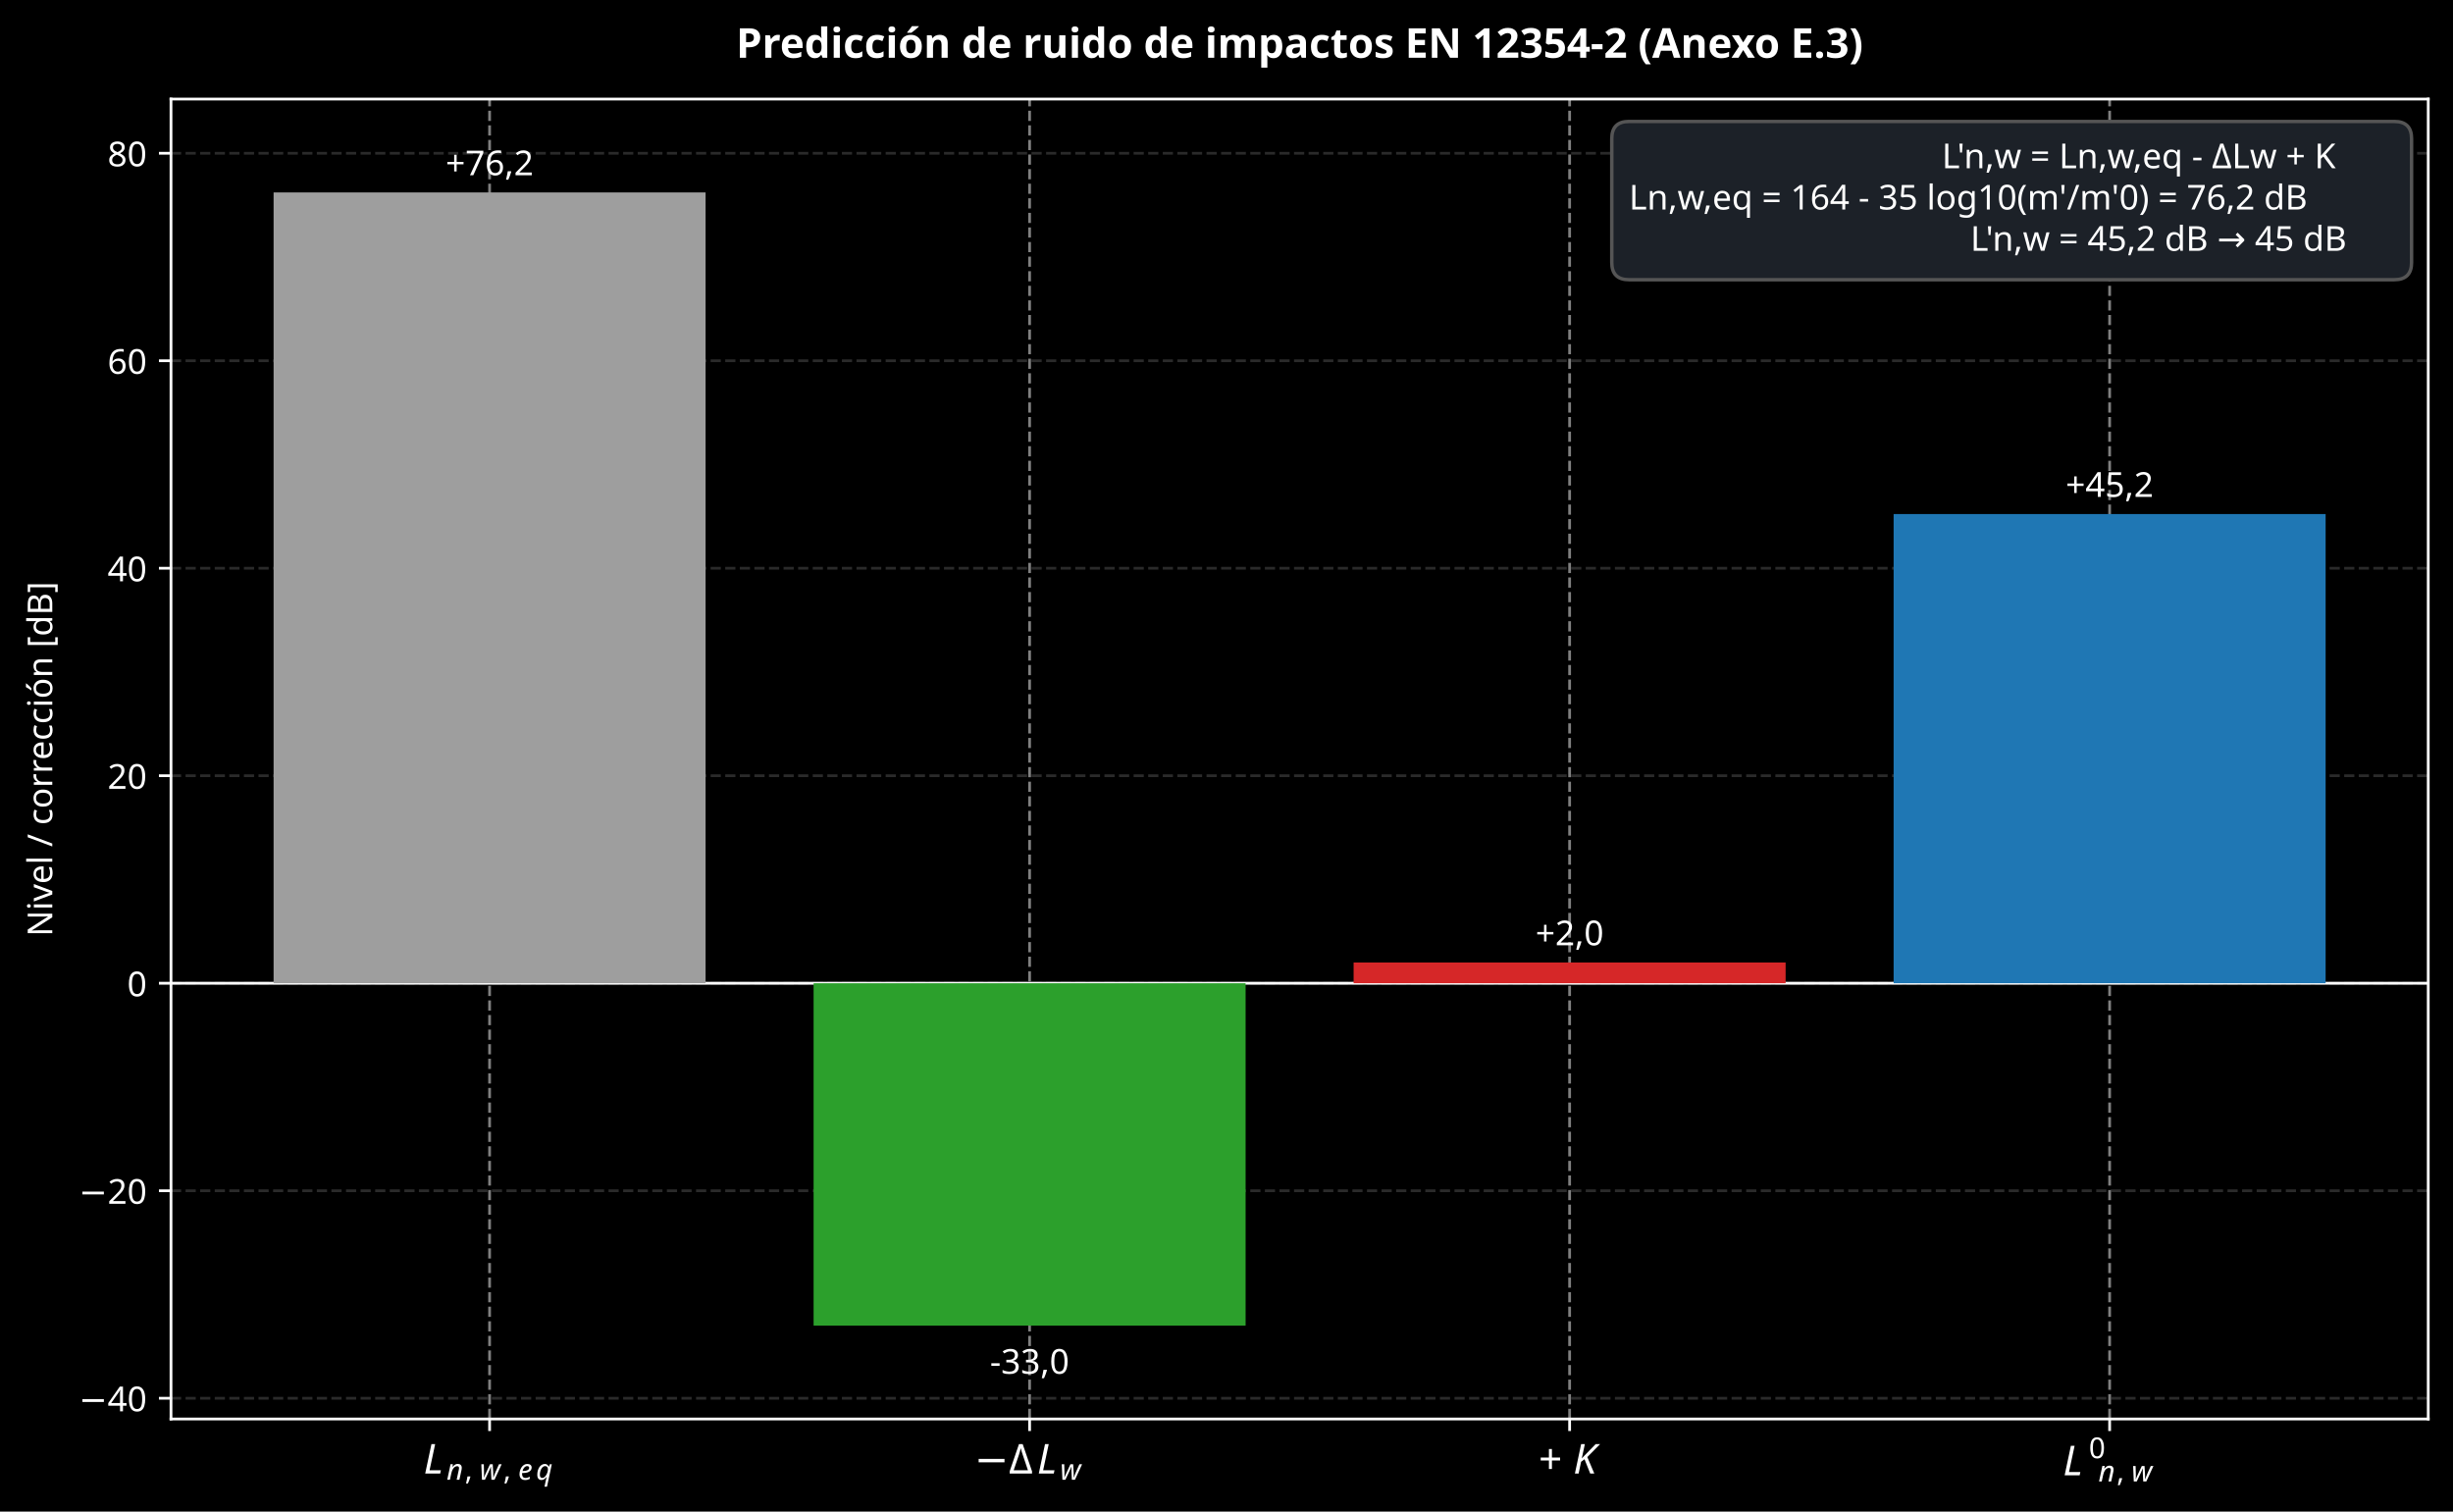
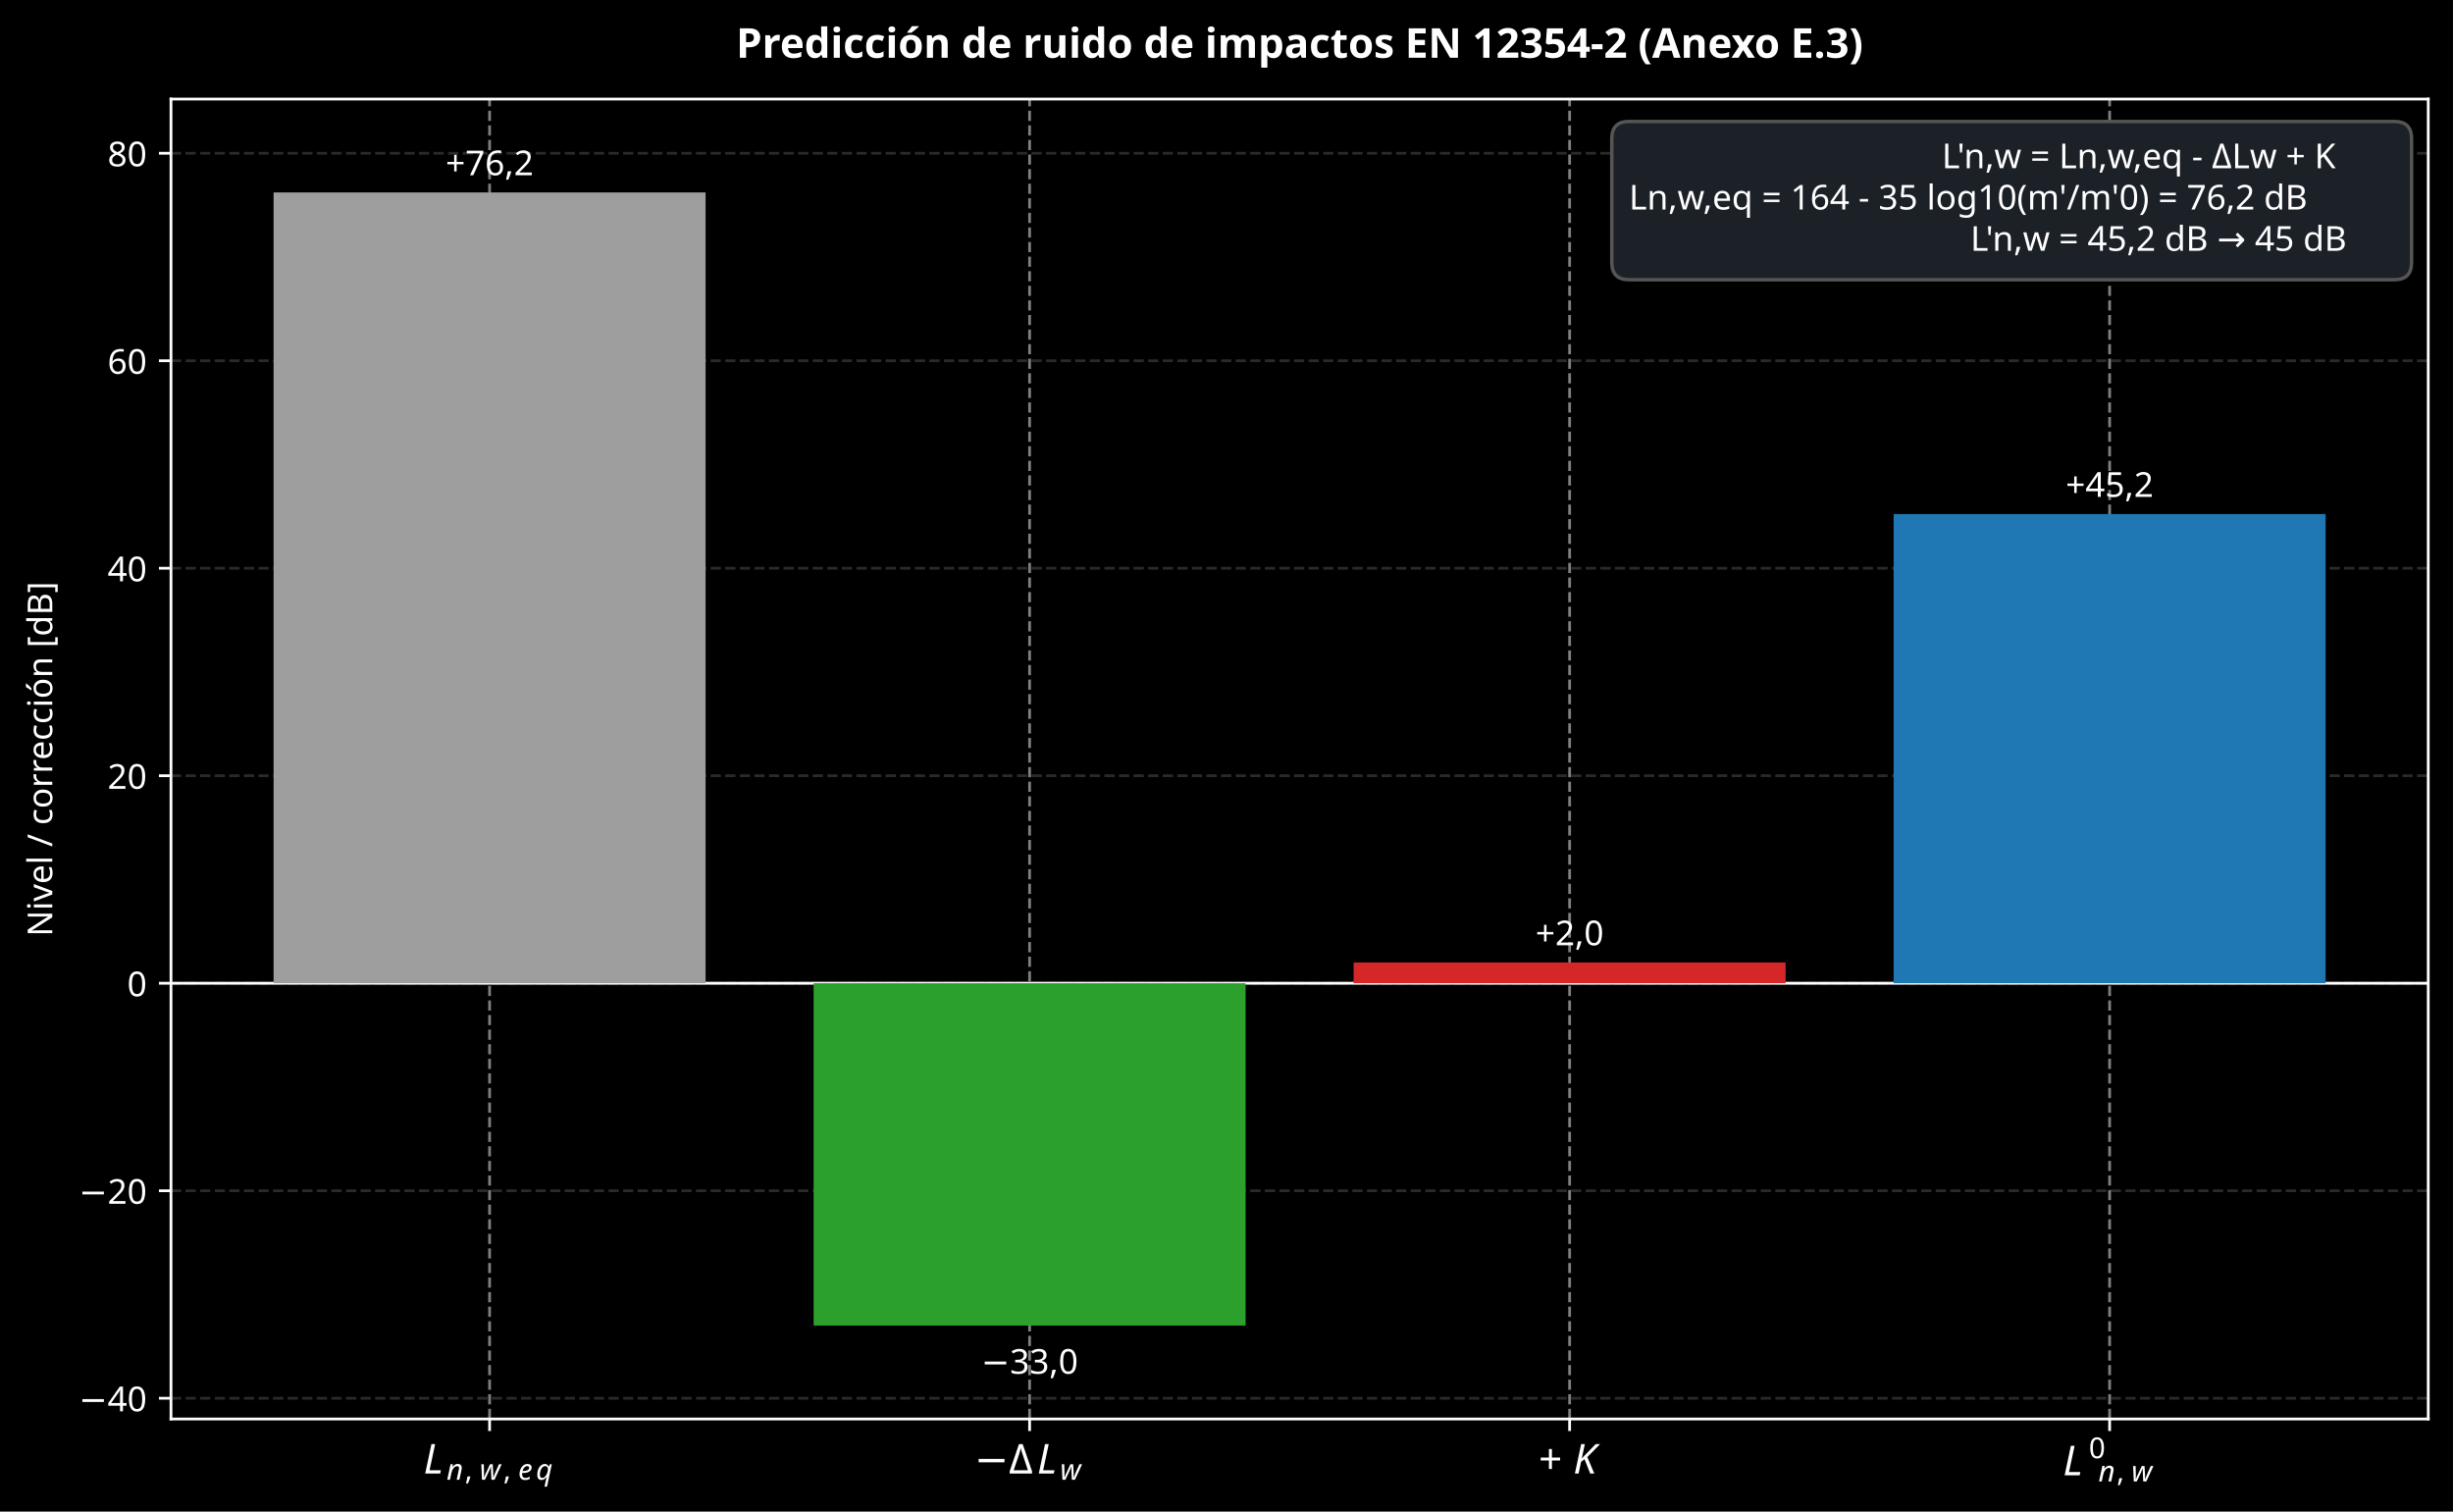
<svg xmlns="http://www.w3.org/2000/svg" xmlns:xlink="http://www.w3.org/1999/xlink" width="713.103pt" height="439.433pt" viewBox="0 0 713.103 439.433" version="1.1">
  <defs>
    <style type="text/css">*{stroke-linejoin: round; stroke-linecap: butt}</style>
  </defs>
  <g id="figure_1">
    <g id="patch_1">
      <path d="M 0 439.433  L 713.103 439.433  L 713.103 0  L 0 0  z " />
    </g>
    <g id="axes_1">
      <g id="patch_2">
        <path d="M 49.705 412.515  L 705.903 412.515  L 705.903 28.798  L 49.705 28.798  z " />
      </g>
      <g id="matplotlib.axis_1">
        <g id="xtick_1">
          <g id="line2d_1">
            <path d="M 142.327 412.515  L 142.327 28.798  " clip-path="url(#p99553cf0d1)" style="fill: none; stroke-dasharray: 2.96,1.28; stroke-dashoffset: 0; stroke: #ffffff; stroke-opacity: 0.5; stroke-width: 0.8" />
          </g>
          <g id="line2d_2">
            <defs>
              <path id="m8d14ee1197" d="M 0 0  L 0 3.5  " style="stroke: #ffffff; stroke-width: 0.8" />
            </defs>
            <g>
              <use xlink:href="#m8d14ee1197" x="142.327" y="412.515" style="fill: #ffffff; stroke: #ffffff; stroke-width: 0.8" />
            </g>
          </g>
          <g id="text_1">
            <g style="fill: #ffffff" transform="translate(123.1267 428.6325)">
              <text>
                <tspan x="0" y="-0.25" style="font-style: oblique; font-size: 12px; font-family: sans-serif; fill: #ffffff">L</tspan>
                <tspan x="6.686" y="1.55" style="font-style: oblique; font-size: 8.4px; font-family: sans-serif; fill: #ffffff">n</tspan>
                <tspan x="16.316" y="1.55" style="font-style: oblique; font-size: 8.4px; font-family: sans-serif; fill: #ffffff">w</tspan>
                <tspan x="27.493" y="1.55" style="font-style: oblique; font-size: 8.4px; font-family: sans-serif; fill: #ffffff">e</tspan>
                <tspan x="32.661" y="1.55" style="font-style: oblique; font-size: 8.4px; font-family: sans-serif; fill: #ffffff">q</tspan>
                <tspan x="12.009" y="1.55" style="font-size: 8.4px; font-family: sans-serif; fill: #ffffff">,</tspan>
                <tspan x="23.186" y="1.55" style="font-size: 8.4px; font-family: sans-serif; fill: #ffffff">,</tspan>
              </text>
            </g>
          </g>
        </g>
        <g id="xtick_2">
          <g id="line2d_3">
            <path d="M 299.312 412.515  L 299.312 28.798  " clip-path="url(#p99553cf0d1)" style="fill: none; stroke-dasharray: 2.96,1.28; stroke-dashoffset: 0; stroke: #ffffff; stroke-opacity: 0.5; stroke-width: 0.8" />
          </g>
          <g id="line2d_4">
            <g>
              <use xlink:href="#m8d14ee1197" x="299.312" y="412.515" style="fill: #ffffff; stroke: #ffffff; stroke-width: 0.8" />
            </g>
          </g>
          <g id="text_2">
            <g style="fill: #ffffff" transform="translate(283.2318 428.6325)">
              <text>
                <tspan x="0" y="-0.25" style="font-size: 12px; font-family: sans-serif; fill: #ffffff">−</tspan>
                <tspan x="10.055" y="-0.25" style="font-size: 12px; font-family: sans-serif; fill: #ffffff">Δ</tspan>
                <tspan x="18.264" y="-0.25" style="font-style: oblique; font-size: 12px; font-family: sans-serif; fill: #ffffff">L</tspan>
                <tspan x="24.949" y="1.55" style="font-style: oblique; font-size: 8.4px; font-family: sans-serif; fill: #ffffff">w</tspan>
              </text>
            </g>
          </g>
        </g>
        <g id="xtick_3">
          <g id="line2d_5">
            <path d="M 456.297 412.515  L 456.297 28.798  " clip-path="url(#p99553cf0d1)" style="fill: none; stroke-dasharray: 2.96,1.28; stroke-dashoffset: 0; stroke: #ffffff; stroke-opacity: 0.5; stroke-width: 0.8" />
          </g>
          <g id="line2d_6">
            <g>
              <use xlink:href="#m8d14ee1197" x="456.297" y="412.515" style="fill: #ffffff; stroke: #ffffff; stroke-width: 0.8" />
            </g>
          </g>
          <g id="text_3">
            <g style="fill: #ffffff" transform="translate(447.2968 428.6325)">
              <text>
                <tspan x="0" y="-0.25" style="font-size: 12px; font-family: sans-serif; fill: #ffffff">+</tspan>
                <tspan x="10.055" y="-0.25" style="font-style: oblique; font-size: 12px; font-family: sans-serif; fill: #ffffff">K</tspan>
              </text>
            </g>
          </g>
        </g>
        <g id="xtick_4">
          <g id="line2d_7">
            <path d="M 613.282 412.515  L 613.282 28.798  " clip-path="url(#p99553cf0d1)" style="fill: none; stroke-dasharray: 2.96,1.28; stroke-dashoffset: 0; stroke: #ffffff; stroke-opacity: 0.5; stroke-width: 0.8" />
          </g>
          <g id="line2d_8">
            <g>
              <use xlink:href="#m8d14ee1197" x="613.282" y="412.515" style="fill: #ffffff; stroke: #ffffff; stroke-width: 0.8" />
            </g>
          </g>
          <g id="text_4">
            <g style="fill: #ffffff" transform="translate(599.7219 429.2353)">
              <text>
                <tspan x="0" y="-0.352" style="font-style: oblique; font-size: 12px; font-family: sans-serif; fill: #ffffff">L</tspan>
                <tspan x="7.528" y="-5.308" style="font-size: 8.4px; font-family: sans-serif; fill: #ffffff">0</tspan>
                <tspan x="10.28" y="1.448" style="font-style: oblique; font-size: 8.4px; font-family: sans-serif; fill: #ffffff">n</tspan>
                <tspan x="19.91" y="1.448" style="font-style: oblique; font-size: 8.4px; font-family: sans-serif; fill: #ffffff">w</tspan>
                <tspan x="15.604" y="1.448" style="font-size: 8.4px; font-family: sans-serif; fill: #ffffff">,</tspan>
              </text>
            </g>
          </g>
        </g>
      </g>
      <g id="matplotlib.axis_2">
        <g id="ytick_1">
          <g id="line2d_9">
            <path d="M 49.705 406.483  L 705.903 406.483  " clip-path="url(#p99553cf0d1)" style="fill: none; stroke-dasharray: 2.96,1.28; stroke-dashoffset: 0; stroke: #555555; stroke-opacity: 0.5; stroke-width: 0.8" />
          </g>
          <g id="line2d_10">
            <defs>
              <path id="m5e07181663" d="M 0 0  L -3.5 0  " style="stroke: #ffffff; stroke-width: 0.8" />
            </defs>
            <g>
              <use xlink:href="#m5e07181663" x="49.705" y="406.483" style="fill: #ffffff; stroke: #ffffff; stroke-width: 0.8" />
            </g>
          </g>
          <g id="text_5">
            <text style="font-size: 10px; font-family: sans-serif; text-anchor: end; fill: #ffffff" x="42.705" y="410.282" transform="rotate(-0 42.70547 410.282)">−40</text>
          </g>
        </g>
        <g id="ytick_2">
          <g id="line2d_11">
            <path d="M 49.705 346.162  L 705.903 346.162  " clip-path="url(#p99553cf0d1)" style="fill: none; stroke-dasharray: 2.96,1.28; stroke-dashoffset: 0; stroke: #555555; stroke-opacity: 0.5; stroke-width: 0.8" />
          </g>
          <g id="line2d_12">
            <g>
              <use xlink:href="#m5e07181663" x="49.705" y="346.162" style="fill: #ffffff; stroke: #ffffff; stroke-width: 0.8" />
            </g>
          </g>
          <g id="text_6">
            <text style="font-size: 10px; font-family: sans-serif; text-anchor: end; fill: #ffffff" x="42.705" y="349.961" transform="rotate(-0 42.70547 349.961)">−20</text>
          </g>
        </g>
        <g id="ytick_3">
          <g id="line2d_13">
            <path d="M 49.705 285.841  L 705.903 285.841  " clip-path="url(#p99553cf0d1)" style="fill: none; stroke-dasharray: 2.96,1.28; stroke-dashoffset: 0; stroke: #555555; stroke-opacity: 0.5; stroke-width: 0.8" />
          </g>
          <g id="line2d_14">
            <g>
              <use xlink:href="#m5e07181663" x="49.705" y="285.841" style="fill: #ffffff; stroke: #ffffff; stroke-width: 0.8" />
            </g>
          </g>
          <g id="text_7">
            <text style="font-size: 10px; font-family: sans-serif; text-anchor: end; fill: #ffffff" x="42.705" y="289.64" transform="rotate(-0 42.70547 289.64)">0</text>
          </g>
        </g>
        <g id="ytick_4">
          <g id="line2d_15">
            <path d="M 49.705 225.52  L 705.903 225.52  " clip-path="url(#p99553cf0d1)" style="fill: none; stroke-dasharray: 2.96,1.28; stroke-dashoffset: 0; stroke: #555555; stroke-opacity: 0.5; stroke-width: 0.8" />
          </g>
          <g id="line2d_16">
            <g>
              <use xlink:href="#m5e07181663" x="49.705" y="225.52" style="fill: #ffffff; stroke: #ffffff; stroke-width: 0.8" />
            </g>
          </g>
          <g id="text_8">
            <text style="font-size: 10px; font-family: sans-serif; text-anchor: end; fill: #ffffff" x="42.705" y="229.319" transform="rotate(-0 42.70547 229.319)">20</text>
          </g>
        </g>
        <g id="ytick_5">
          <g id="line2d_17">
            <path d="M 49.705 165.199  L 705.903 165.199  " clip-path="url(#p99553cf0d1)" style="fill: none; stroke-dasharray: 2.96,1.28; stroke-dashoffset: 0; stroke: #555555; stroke-opacity: 0.5; stroke-width: 0.8" />
          </g>
          <g id="line2d_18">
            <g>
              <use xlink:href="#m5e07181663" x="49.705" y="165.199" style="fill: #ffffff; stroke: #ffffff; stroke-width: 0.8" />
            </g>
          </g>
          <g id="text_9">
            <text style="font-size: 10px; font-family: sans-serif; text-anchor: end; fill: #ffffff" x="42.705" y="168.998" transform="rotate(-0 42.70547 168.998)">40</text>
          </g>
        </g>
        <g id="ytick_6">
          <g id="line2d_19">
            <path d="M 49.705 104.878  L 705.903 104.878  " clip-path="url(#p99553cf0d1)" style="fill: none; stroke-dasharray: 2.96,1.28; stroke-dashoffset: 0; stroke: #555555; stroke-opacity: 0.5; stroke-width: 0.8" />
          </g>
          <g id="line2d_20">
            <g>
              <use xlink:href="#m5e07181663" x="49.705" y="104.878" style="fill: #ffffff; stroke: #ffffff; stroke-width: 0.8" />
            </g>
          </g>
          <g id="text_10">
            <text style="font-size: 10px; font-family: sans-serif; text-anchor: end; fill: #ffffff" x="42.705" y="108.677" transform="rotate(-0 42.70547 108.677)">60</text>
          </g>
        </g>
        <g id="ytick_7">
          <g id="line2d_21">
            <path d="M 49.705 44.557  L 705.903 44.557  " clip-path="url(#p99553cf0d1)" style="fill: none; stroke-dasharray: 2.96,1.28; stroke-dashoffset: 0; stroke: #555555; stroke-opacity: 0.5; stroke-width: 0.8" />
          </g>
          <g id="line2d_22">
            <g>
              <use xlink:href="#m5e07181663" x="49.705" y="44.557" style="fill: #ffffff; stroke: #ffffff; stroke-width: 0.8" />
            </g>
          </g>
          <g id="text_11">
            <text style="font-size: 10px; font-family: sans-serif; text-anchor: end; fill: #ffffff" x="42.705" y="48.356" transform="rotate(-0 42.70547 48.35595)">80</text>
          </g>
        </g>
        <g id="text_12">
          <text style="font-size: 10px; font-family: sans-serif; text-anchor: middle; fill: #ffffff" x="15.198" y="220.657" transform="rotate(-90 15.19844 220.6567)">Nivel / corrección [dB]</text>
        </g>
      </g>
      <g id="line2d_23">
        <path d="M 49.705 285.841  L 705.903 285.841  " clip-path="url(#p99553cf0d1)" style="fill: none; stroke: #ffffff; stroke-width: 0.8; stroke-linecap: square" />
      </g>
      <g id="patch_3">
        <path d="M 49.705 412.515  L 49.705 28.798  " style="fill: none; stroke: #ffffff; stroke-width: 0.8; stroke-linejoin: miter; stroke-linecap: square" />
      </g>
      <g id="patch_4">
        <path d="M 705.903 412.515  L 705.903 28.798  " style="fill: none; stroke: #ffffff; stroke-width: 0.8; stroke-linejoin: miter; stroke-linecap: square" />
      </g>
      <g id="patch_5">
        <path d="M 49.705 412.515  L 705.903 412.515  " style="fill: none; stroke: #ffffff; stroke-width: 0.8; stroke-linejoin: miter; stroke-linecap: square" />
      </g>
      <g id="patch_6">
        <path d="M 49.705 28.798  L 705.903 28.798  " style="fill: none; stroke: #ffffff; stroke-width: 0.8; stroke-linejoin: miter; stroke-linecap: square" />
      </g>
      <g id="text_13">
        <text style="font-size: 10px; font-family: sans-serif; text-anchor: middle; fill: #ffffff" x="142.327" y="50.943" transform="rotate(-0 142.3267 50.94258)">+76,2</text>
      </g>
      <g id="text_14">
-         <text style="font-size: 10px; font-family: sans-serif; text-anchor: middle; fill: #ffffff" x="299.312" y="399.371" transform="rotate(-0 299.3118 399.3709)">-33,0</text>
+         <text style="font-size: 10px; font-family: sans-serif; text-anchor: middle; fill: #ffffff" x="299.312" y="399.371" transform="rotate(-0 299.3118 399.3709)">−33,0</text>
      </g>
      <g id="text_15">
        <text style="font-size: 10px; font-family: sans-serif; text-anchor: middle; fill: #ffffff" x="456.297" y="274.809" transform="rotate(-0 456.2968 274.8091)">+2,0</text>
      </g>
      <g id="text_16">
        <text style="font-size: 10px; font-family: sans-serif; text-anchor: middle; fill: #ffffff" x="613.282" y="144.44" transform="rotate(-0 613.2819 144.4402)">+45,2</text>
      </g>
      <g id="text_17">
        <g id="patch_7">
          <path d="M 473.552 81.317  L 696.06 81.317  Q 701.06 81.317 701.06 76.317  L 701.06 40.31  Q 701.06 35.31 696.06 35.31  L 473.552 35.31  Q 468.552 35.31 468.552 40.31  L 468.552 76.317  Q 468.552 81.317 473.552 81.317  z " style="fill: #1c2128; stroke: #555555; stroke-linejoin: miter" />
        </g>
        <text style="font-size: 10px; font-family: sans-serif; fill: #ffffff" transform="translate(564.5164 48.90827)">L'n,w = Ln,w,eq - ΔLw + K</text>
        <text style="font-size: 10px; font-family: sans-serif; fill: #ffffff" transform="translate(473.5523 60.91101)">Ln,w,eq = 164 - 35 log10(m'/m'0) = 76,2 dB</text>
        <text style="font-size: 10px; font-family: sans-serif; fill: #ffffff" transform="translate(572.8086 72.91374)">L'n,w = 45,2 dB → 45 dB</text>
      </g>
      <g id="text_18">
        <text style="font-weight: 700; font-size: 12px; font-family: sans-serif; text-anchor: middle; fill: #ffffff" x="377.804" y="16.798" transform="rotate(-0 377.8043 16.79812)">Predicción de ruido de impactos EN 12354-2 (Anexo E.3)</text>
      </g>
      <g id="patch_8">
        <path d="M 79.533 285.841  L 205.121 285.841  L 205.121 55.943  L 79.533 55.943  z " clip-path="url(#p99553cf0d1)" style="fill: #9e9e9e" />
      </g>
      <g id="patch_9">
        <path d="M 236.518 285.841  L 362.106 285.841  L 362.106 385.371  L 236.518 385.371  z " clip-path="url(#p99553cf0d1)" style="fill: #2ca02c" />
      </g>
      <g id="patch_10">
        <path d="M 393.503 285.841  L 519.091 285.841  L 519.091 279.809  L 393.503 279.809  z " clip-path="url(#p99553cf0d1)" style="fill: #d62728" />
      </g>
      <g id="patch_11">
        <path d="M 550.488 285.841  L 676.076 285.841  L 676.076 149.44  L 550.488 149.44  z " clip-path="url(#p99553cf0d1)" style="fill: #1f77b4" />
      </g>
    </g>
  </g>
  <defs>
    <clipPath id="p99553cf0d1">
      <rect x="49.705" y="28.798" width="656.198" height="383.717" />
    </clipPath>
  </defs>
</svg>
